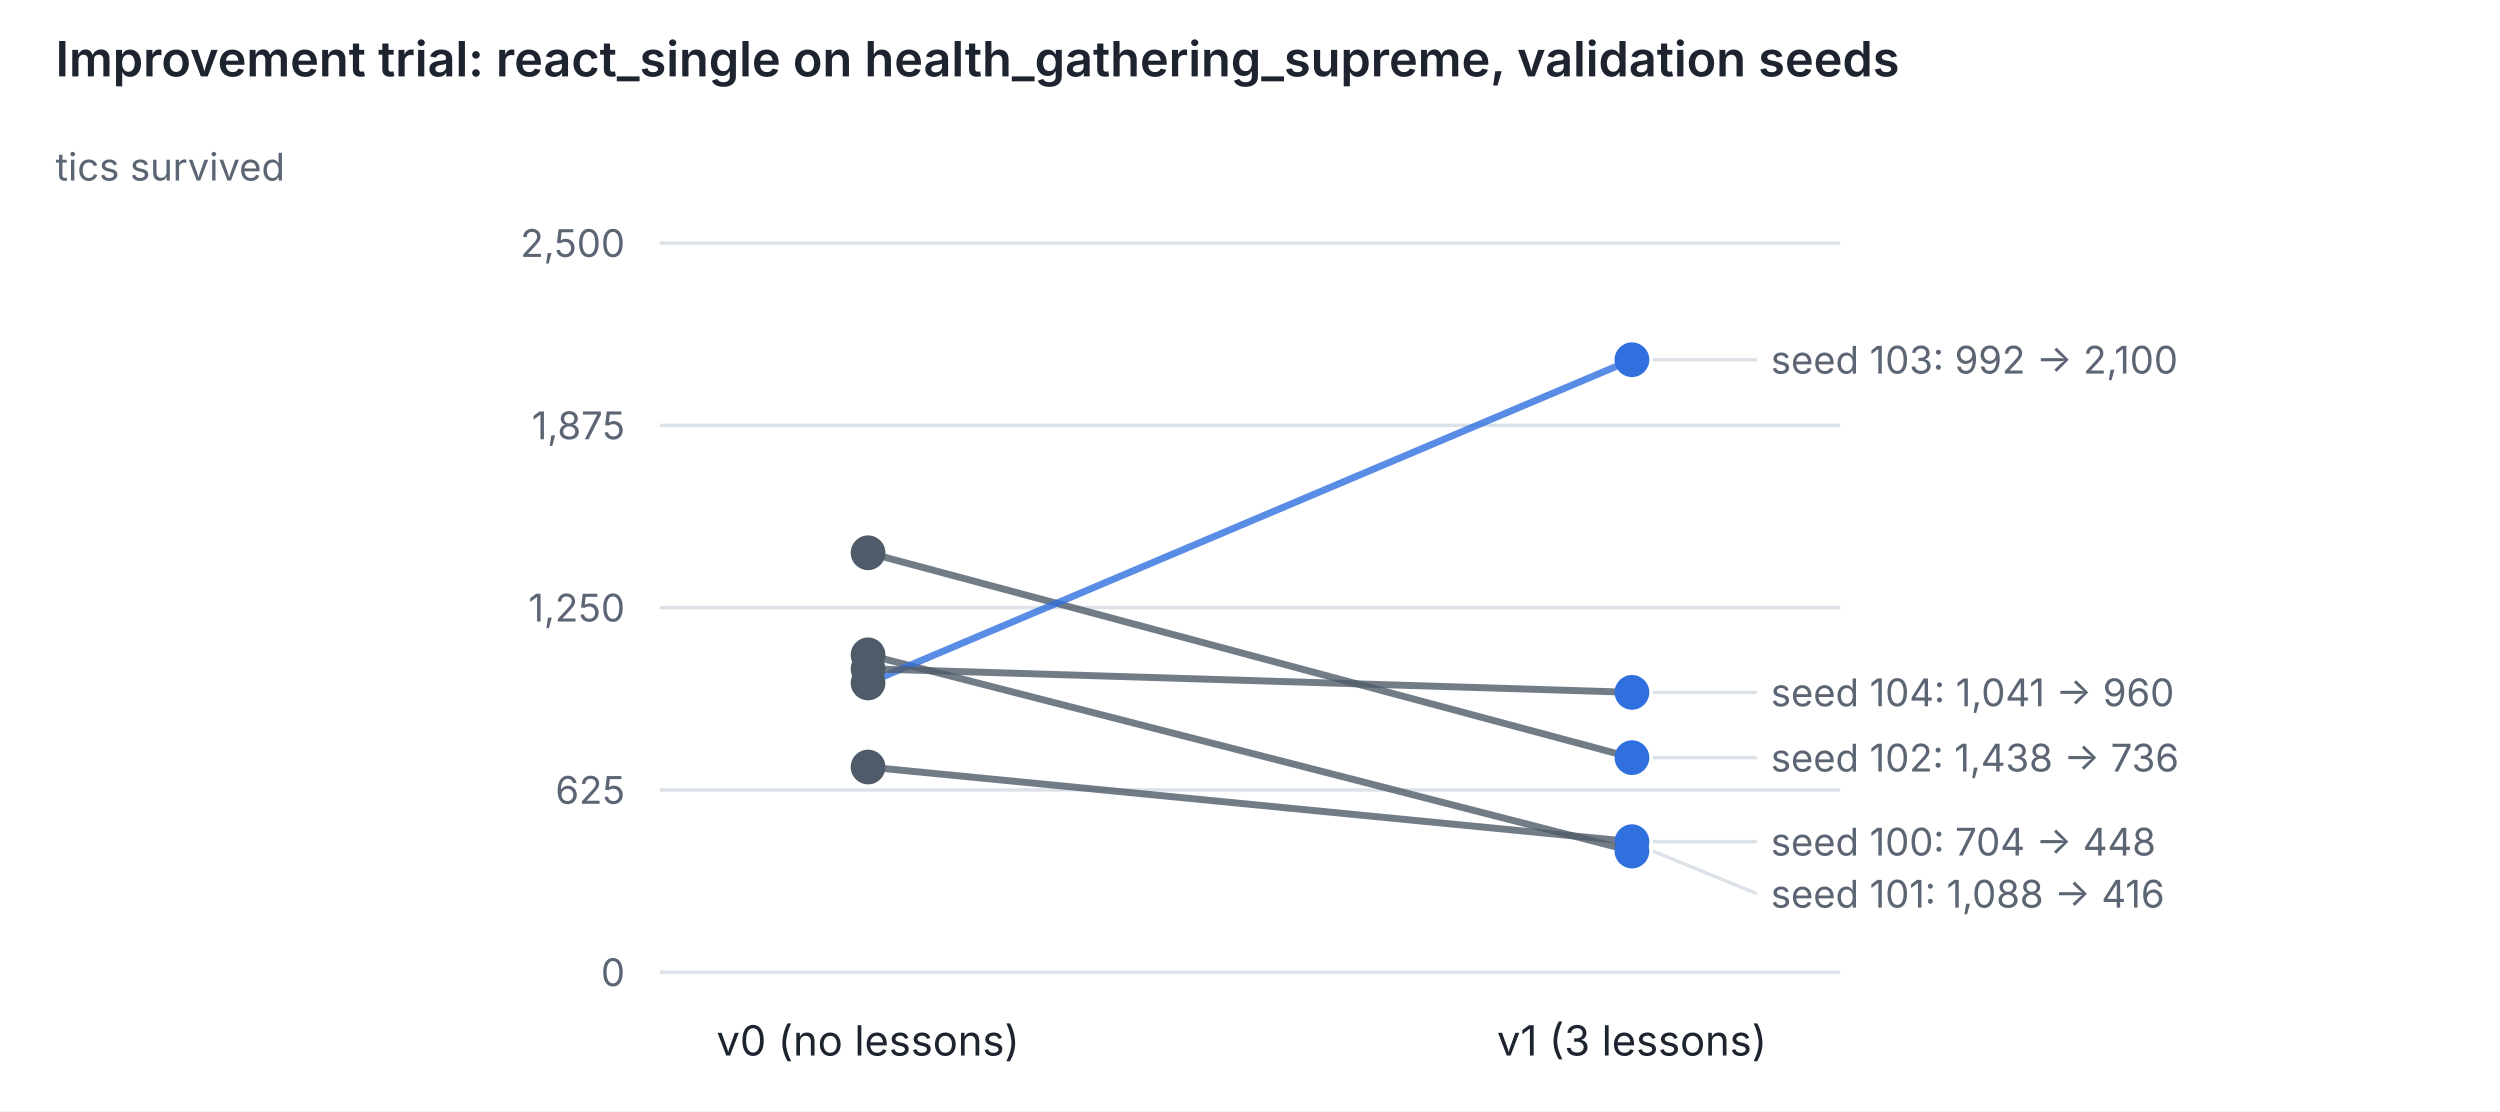
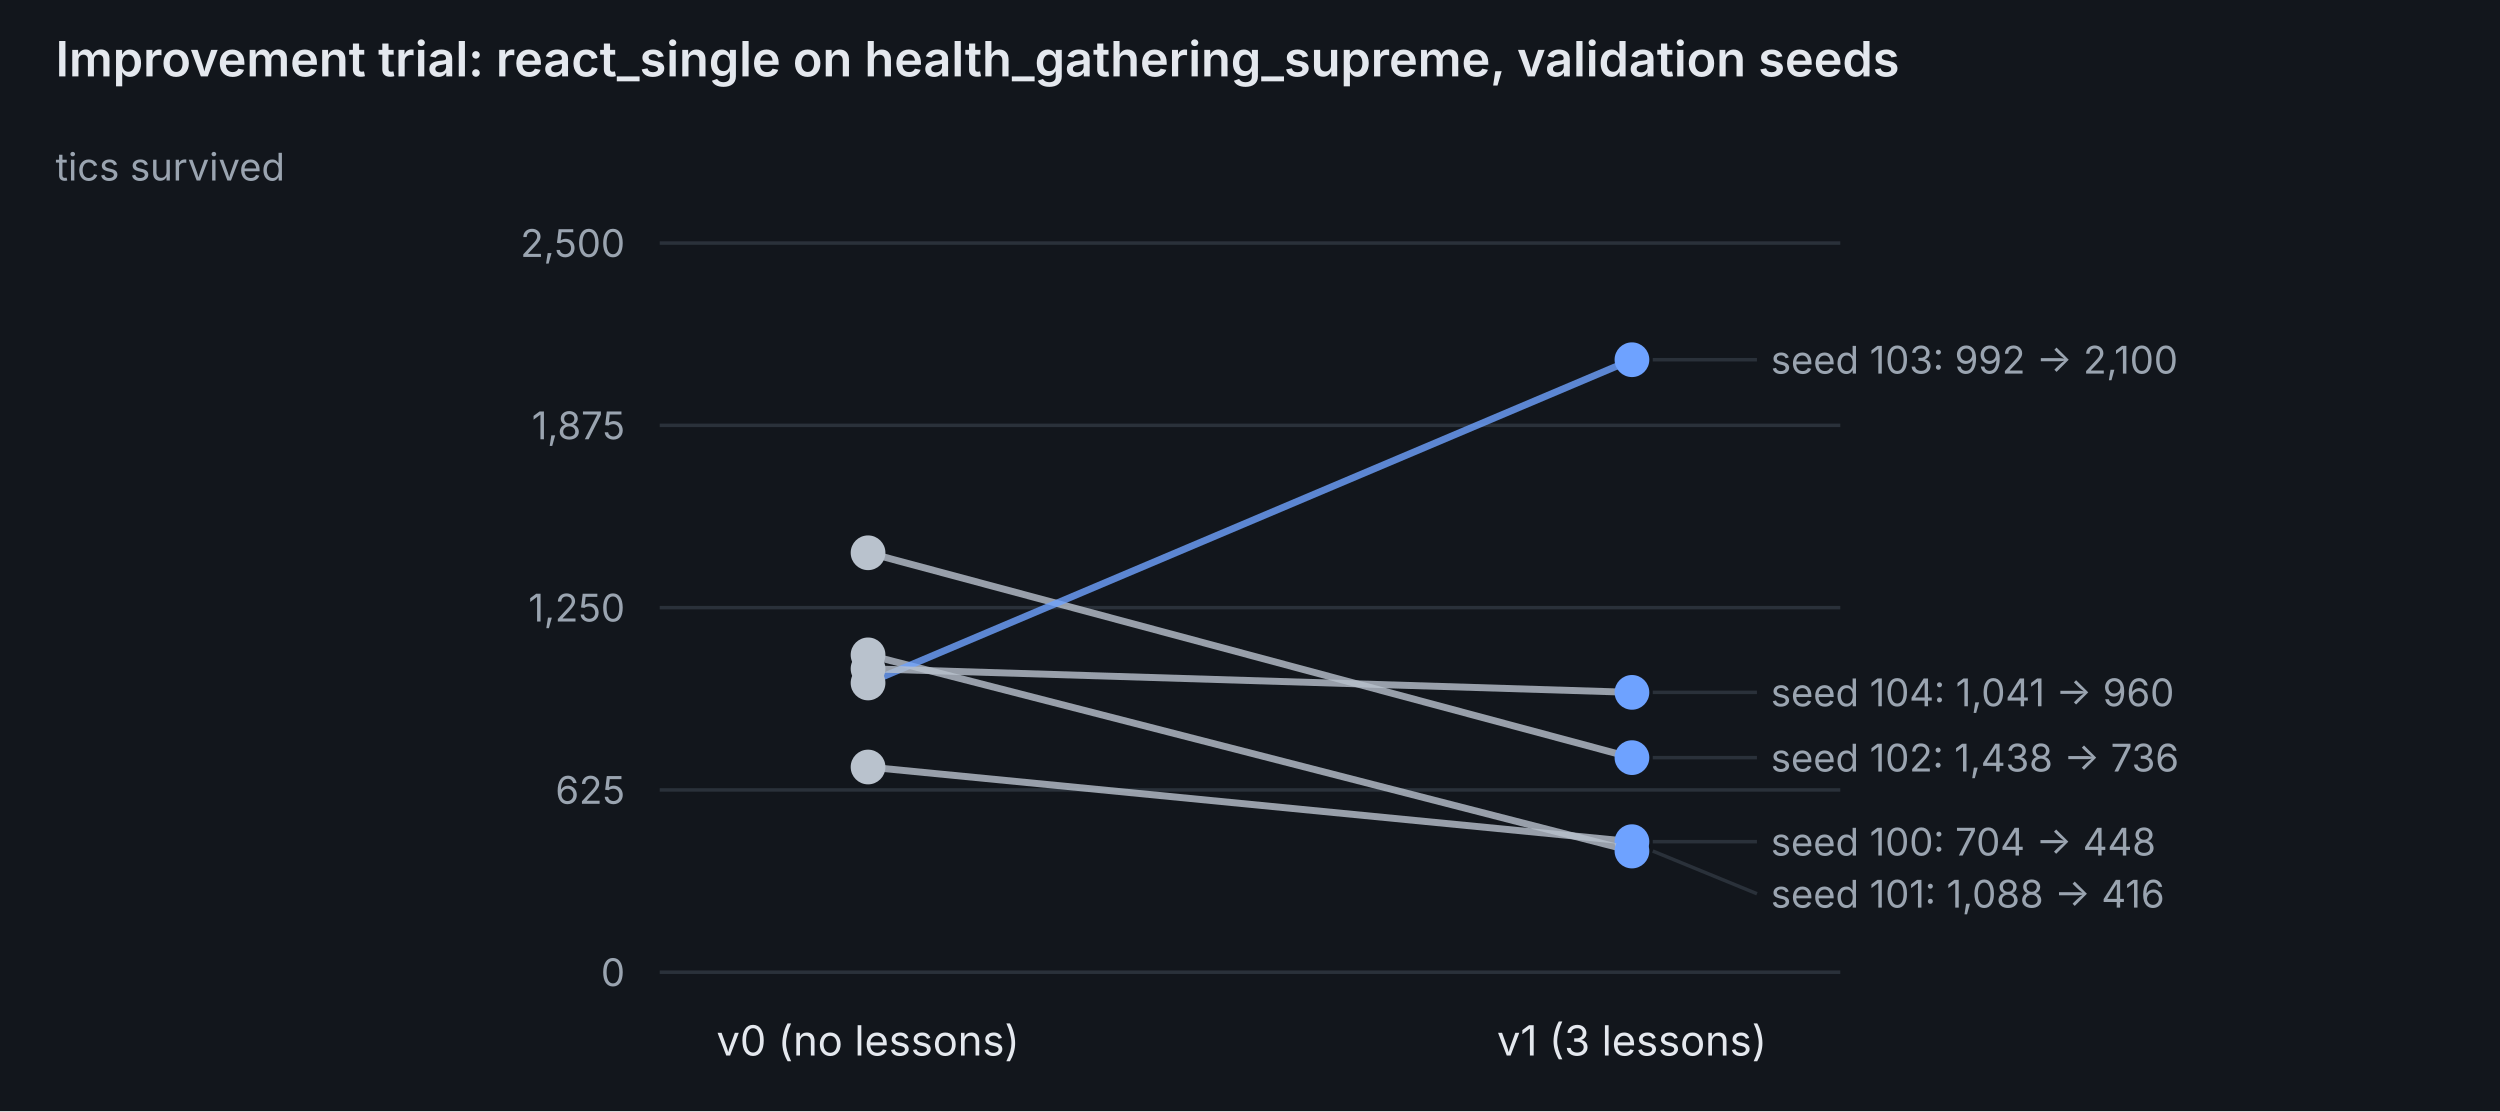
<svg xmlns="http://www.w3.org/2000/svg" viewBox="0 0 720 320" width="720" height="320" role="img">
  <style>
- .bg{fill:#ffffff}.ink{fill:#1d2430}.muted{fill:#5b6573}.grid{stroke:#dde2e8}.axis{stroke:#9aa3ad}
- .v-random{fill:#a4acb6;stroke:#a4acb6}.v-scripted{fill:#4f5b69;stroke:#4f5b69}
- .v-react_single{fill:#2f6fde;stroke:#2f6fde}.v-commander{fill:#c7791b;stroke:#c7791b}
- .v-v0{fill:#4f5b69;stroke:#4f5b69}.v-v1{fill:#2f6fde;stroke:#2f6fde}
- text{font-family:ui-sans-serif,system-ui,-apple-system,"Segoe UI",sans-serif;font-size:12px}
- .title{font-size:14px;font-weight:600}.small{font-size:11px}
- @media (prefers-color-scheme: dark){
.bg{fill:#12161c}.ink{fill:#e4e8ee}.muted{fill:#9aa4b0}.grid{stroke:#2a313a}.axis{stroke:#56606b}
.v-random{fill:#6f7884;stroke:#6f7884}.v-scripted{fill:#b9c2cd;stroke:#b9c2cd}
.v-react_single{fill:#6ea2ff;stroke:#6ea2ff}.v-commander{fill:#e39d4a;stroke:#e39d4a}
- .v-v0{fill:#b9c2cd;stroke:#b9c2cd}.v-v1{fill:#6ea2ff;stroke:#6ea2ff}}
+ .v-v0{fill:#b9c2cd;stroke:#b9c2cd}.v-v1{fill:#6ea2ff;stroke:#6ea2ff}
+ text{font-family:ui-sans-serif,system-ui,-apple-system,"Segoe UI",sans-serif;font-size:12px}
+ .title{font-size:14px;font-weight:600}.small{font-size:11px}
</style>
  <rect class="bg" x="0" y="0" width="100%" height="100%" />
  <text class="ink title" x="16.0" y="22.0" text-anchor="start">Improvement trial: react_single on health_gathering_supreme, validation seeds</text>
  <text class="muted small" x="16.0" y="52.0" text-anchor="start">tics survived</text>
  <line class="grid" x1="190.0" x2="530.0" y1="280.0" y2="280.0" />
  <text class="muted small" x="180.0" y="284.0" text-anchor="end">0</text>
  <line class="grid" x1="190.0" x2="530.0" y1="227.5" y2="227.5" />
  <text class="muted small" x="180.0" y="231.5" text-anchor="end">625</text>
  <line class="grid" x1="190.0" x2="530.0" y1="175.0" y2="175.0" />
  <text class="muted small" x="180.0" y="179.0" text-anchor="end">1,250</text>
  <line class="grid" x1="190.0" x2="530.0" y1="122.5" y2="122.5" />
  <text class="muted small" x="180.0" y="126.5" text-anchor="end">1,875</text>
  <line class="grid" x1="190.0" x2="530.0" y1="70.0" y2="70.0" />
  <text class="muted small" x="180.0" y="74.0" text-anchor="end">2,500</text>
  <text class="ink" x="250.0" y="304.0" text-anchor="middle">v0 (no lessons)</text>
  <text class="ink" x="470.0" y="304.0" text-anchor="middle">v1 (3 lessons)</text>
  <line class="v-v0" x1="250.0" x2="470.0" y1="220.9" y2="242.4" stroke-width="2" stroke-opacity="0.8" />
  <circle class="v-v0" cx="250.0" cy="220.9" r="4.5" />
  <circle class="v-v1" cx="470.0" cy="242.4" r="4.5" />
  <line class="v-v0" x1="250.0" x2="470.0" y1="188.6" y2="245.1" stroke-width="2" stroke-opacity="0.8" />
  <circle class="v-v0" cx="250.0" cy="188.6" r="4.5" />
  <circle class="v-v1" cx="470.0" cy="245.1" r="4.5" />
  <line class="v-v0" x1="250.0" x2="470.0" y1="159.2" y2="218.2" stroke-width="2" stroke-opacity="0.8" />
  <circle class="v-v0" cx="250.0" cy="159.2" r="4.5" />
  <circle class="v-v1" cx="470.0" cy="218.2" r="4.5" />
  <line class="v-v1" x1="250.0" x2="470.0" y1="196.7" y2="103.6" stroke-width="2" stroke-opacity="0.8" />
  <circle class="v-v0" cx="250.0" cy="196.7" r="4.5" />
  <circle class="v-v1" cx="470.0" cy="103.6" r="4.5" />
  <line class="v-v0" x1="250.0" x2="470.0" y1="192.6" y2="199.4" stroke-width="2" stroke-opacity="0.8" />
  <circle class="v-v0" cx="250.0" cy="192.6" r="4.5" />
  <circle class="v-v1" cx="470.0" cy="199.4" r="4.5" />
  <line class="grid" x1="476.0" x2="506.0" y1="103.6" y2="103.6" />
  <text class="muted small" x="510.0" y="107.6" text-anchor="start">seed 103: 992 → 2,100</text>
  <line class="grid" x1="476.0" x2="506.0" y1="199.4" y2="199.4" />
  <text class="muted small" x="510.0" y="203.4" text-anchor="start">seed 104: 1,041 → 960</text>
  <line class="grid" x1="476.0" x2="506.0" y1="218.2" y2="218.2" />
  <text class="muted small" x="510.0" y="222.2" text-anchor="start">seed 102: 1,438 → 736</text>
  <line class="grid" x1="476.0" x2="506.0" y1="242.4" y2="242.4" />
  <text class="muted small" x="510.0" y="246.4" text-anchor="start">seed 100: 704 → 448</text>
  <line class="grid" x1="476.0" x2="506.0" y1="245.1" y2="257.4" />
  <text class="muted small" x="510.0" y="261.4" text-anchor="start">seed 101: 1,088 → 416</text>
</svg>
